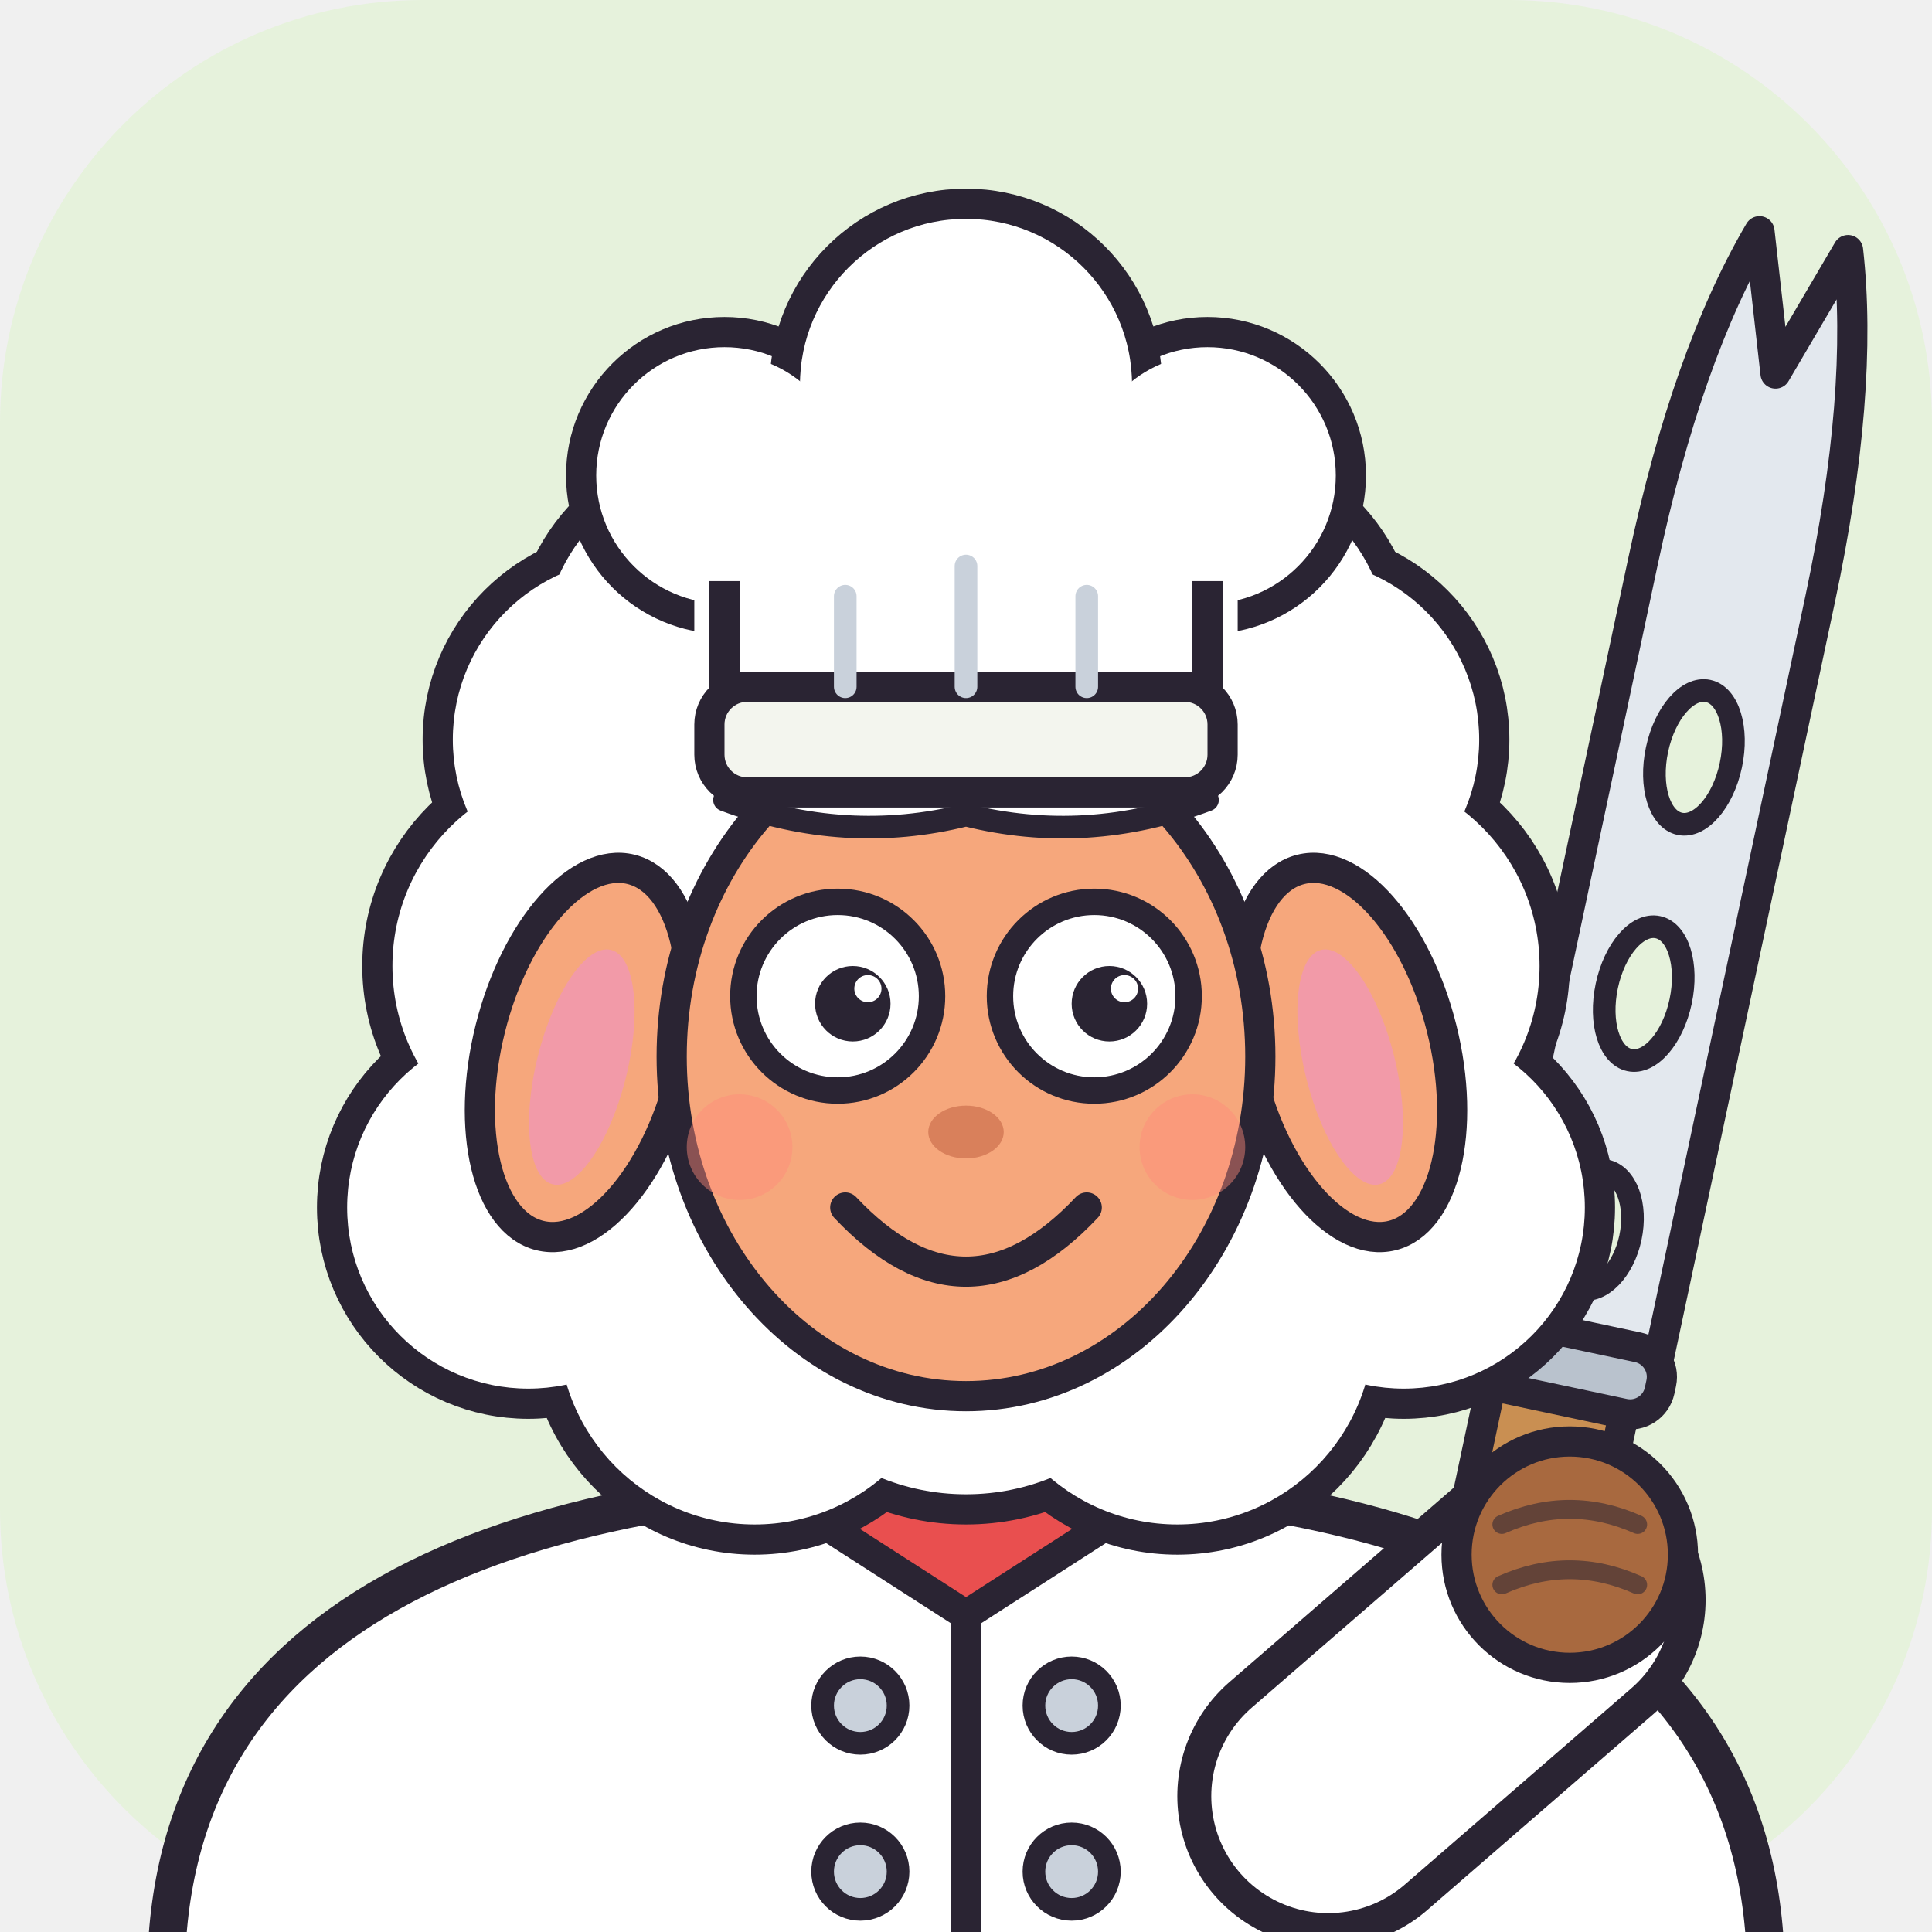
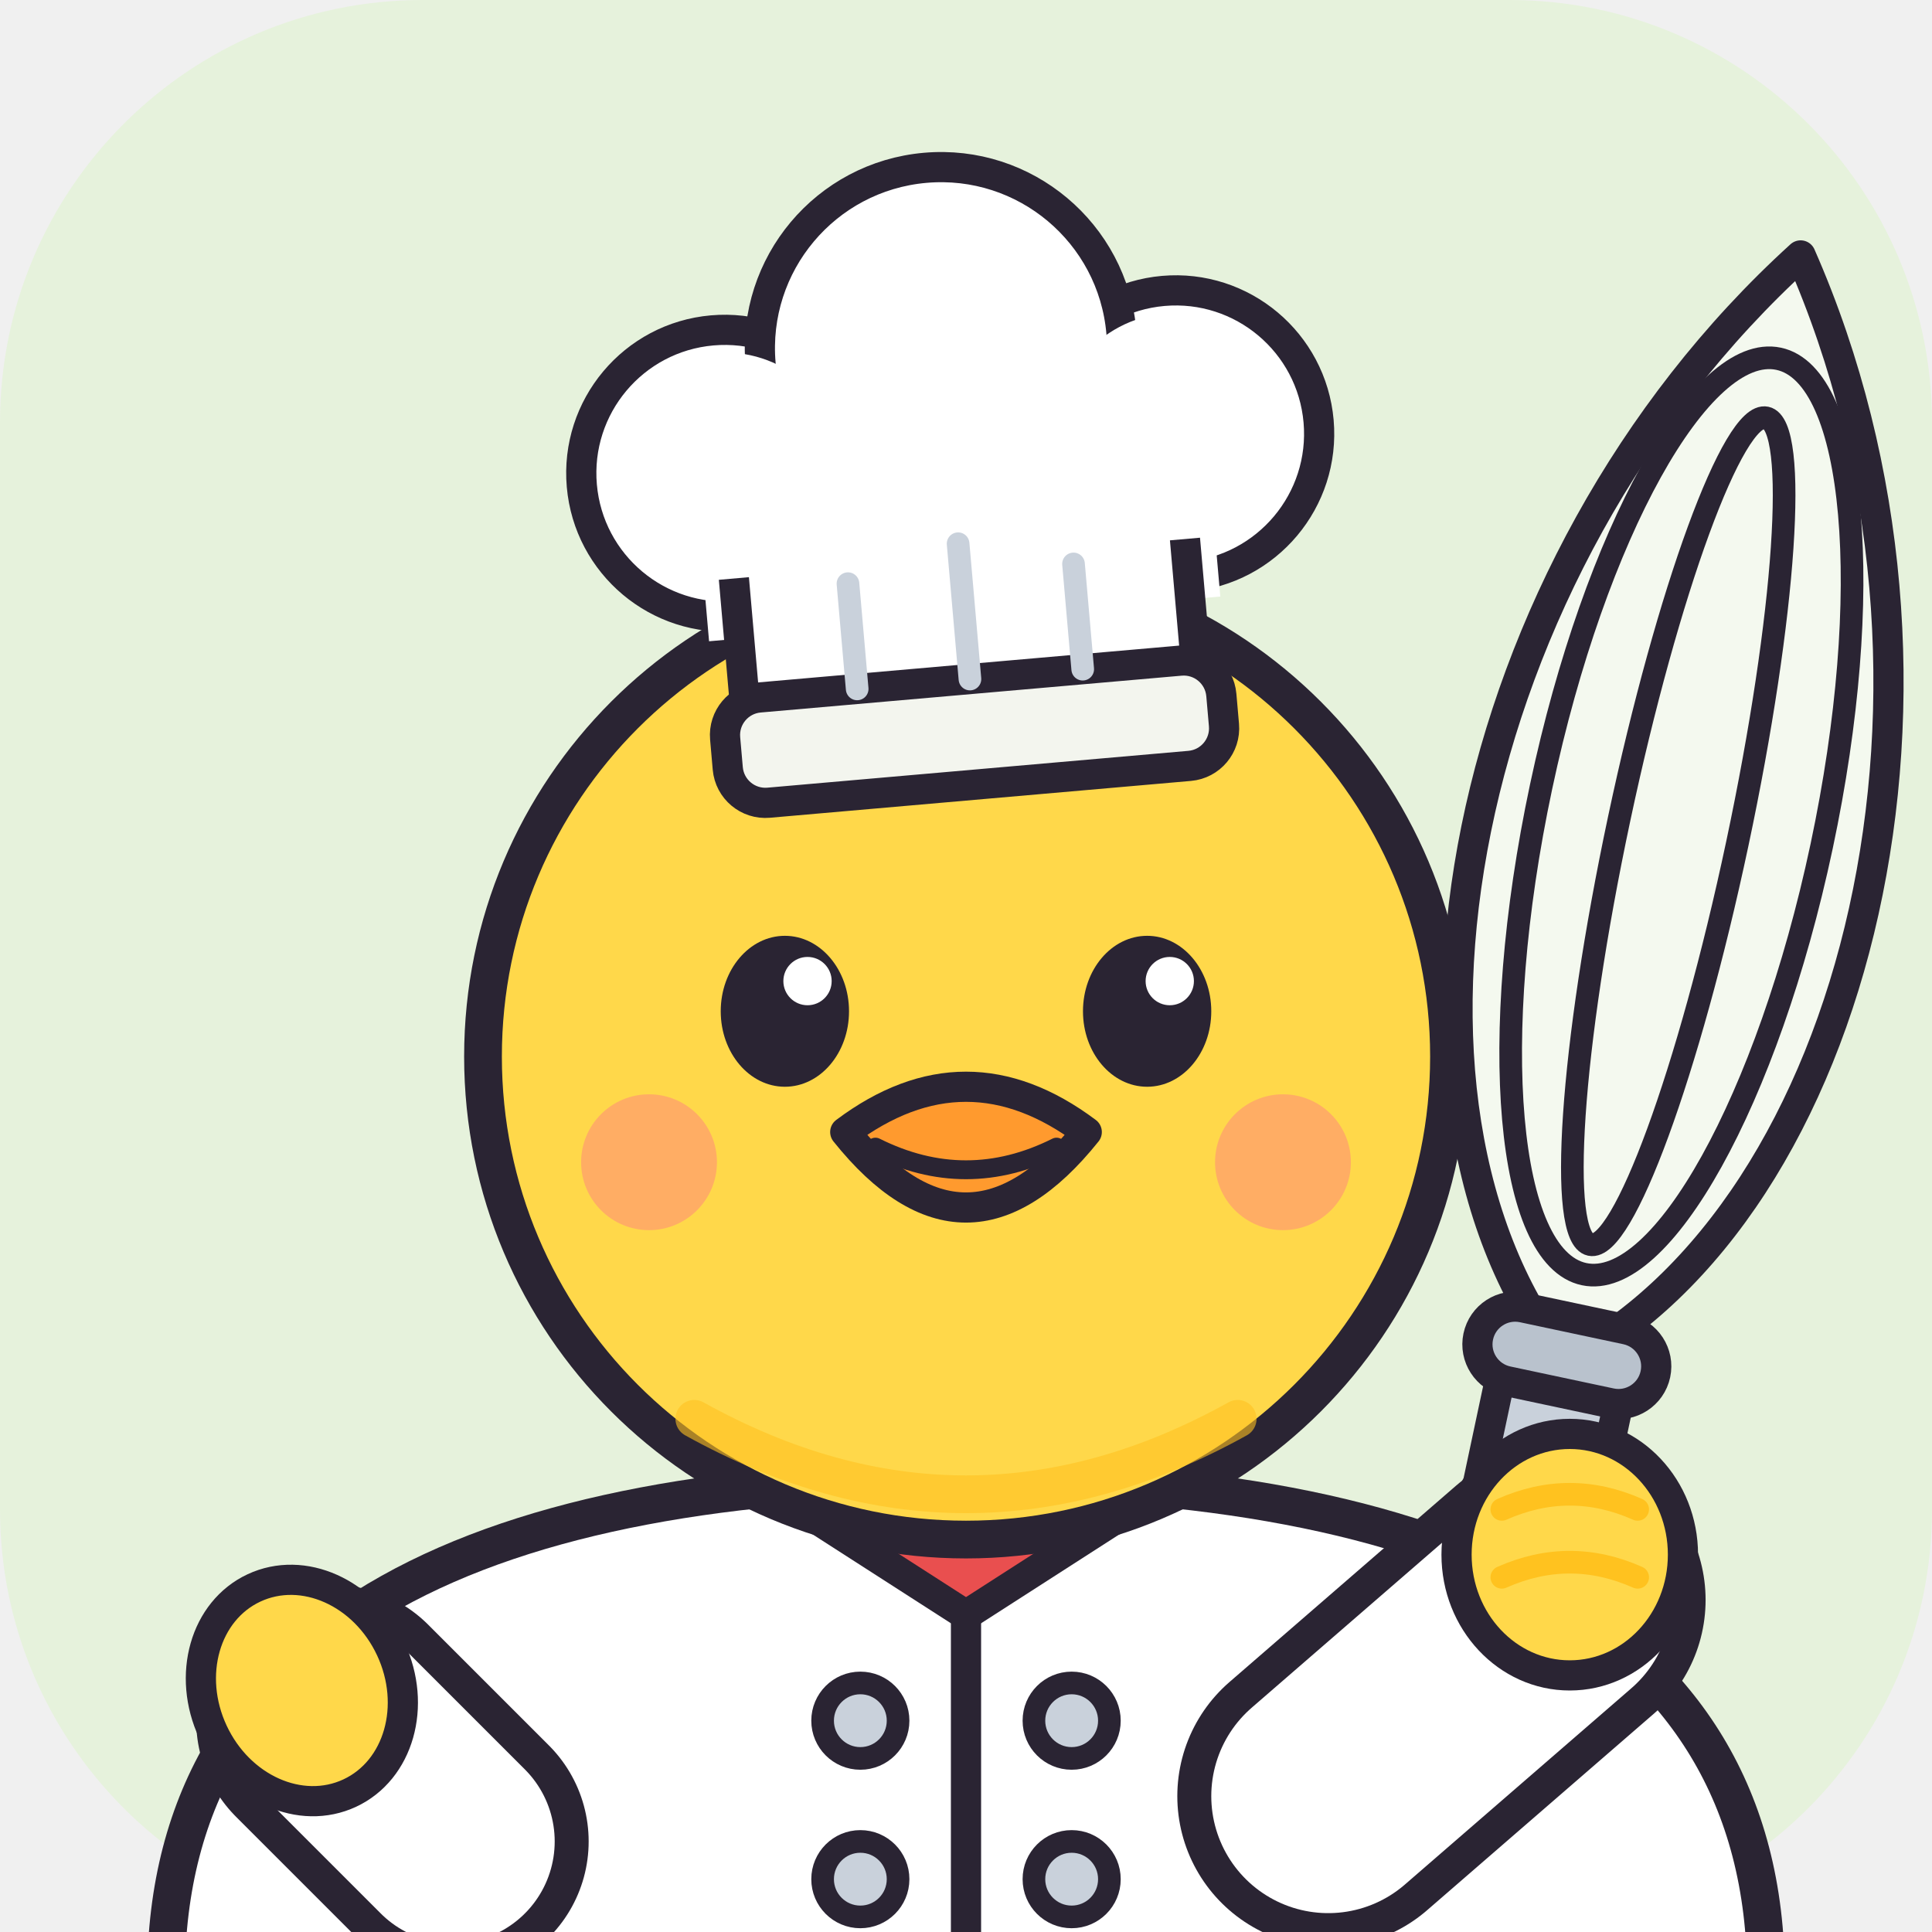
<svg xmlns="http://www.w3.org/2000/svg" viewBox="0 0 256 256">
  <rect width="256" height="256" rx="56" fill="#E6F2DC" />
  <g transform="rotate(12 202 206)">
-     <rect x="193" y="178" width="18" height="50" rx="8" fill="#C98F52" stroke="#2A2433" stroke-width="4" />
-     <path d="M190 182 V74 Q190 46 196 28 L202 46 L208 28 Q214 46 214 74 V182 Z" fill="#E3E8EE" stroke="#2A2433" stroke-width="4" stroke-linejoin="round" />
-     <ellipse cx="202" cy="98" rx="5" ry="9" fill="#E6F2DC" stroke="#2A2433" stroke-width="3" />
-     <ellipse cx="202" cy="130" rx="5" ry="9" fill="#E6F2DC" stroke="#2A2433" stroke-width="3" />
-     <ellipse cx="202" cy="162" rx="5" ry="8" fill="#E6F2DC" stroke="#2A2433" stroke-width="3" />
-     <rect x="189" y="176" width="26" height="9" rx="4" fill="#B9C2CD" stroke="#2A2433" stroke-width="4" />
+     <rect x="194" y="176" width="16" height="54" rx="8" fill="#C9D1DB" stroke="#2A2433" stroke-width="4" />
+     <path d="M202 180 C168 152 166 80 202 30 C238 80 236 152 202 180 Z" fill="#fff" fill-opacity=".55" stroke="#2A2433" stroke-width="4" stroke-linejoin="round" />
+     <ellipse cx="202" cy="106" rx="19" ry="62" fill="none" stroke="#2A2433" stroke-width="3" />
+     <ellipse cx="202" cy="108" rx="8" ry="56" fill="none" stroke="#2A2433" stroke-width="3" />
+     <rect x="190" y="174" width="24" height="10" rx="5" fill="#B9C2CD" stroke="#2A2433" stroke-width="4" />
  </g>
  <path d="M22 262 C22 214 66 196 128 196 C190 196 234 214 234 262 Z" fill="#FFFFFF" stroke="#2A2433" stroke-width="5" stroke-linejoin="round" />
-   <path d="M128 200 V262" stroke="#2A2433" stroke-width="4" />
-   <circle cx="114" cy="226" r="5" fill="#C9D1DB" stroke="#2A2433" stroke-width="3" />
-   <circle cx="142" cy="226" r="5" fill="#C9D1DB" stroke="#2A2433" stroke-width="3" />
-   <circle cx="114" cy="248" r="5" fill="#C9D1DB" stroke="#2A2433" stroke-width="3" />
-   <circle cx="142" cy="248" r="5" fill="#C9D1DB" stroke="#2A2433" stroke-width="3" />
+   <path d="M128 204 V262" stroke="#2A2433" stroke-width="4" />
+   <g fill="#C9D1DB" stroke="#2A2433" stroke-width="3">
+     <circle cx="114" cy="228" r="5" />
+     <circle cx="142" cy="228" r="5" />
+     <circle cx="114" cy="249" r="5" />
+     <circle cx="142" cy="249" r="5" />
+   </g>
  <path d="M100 196 L128 214 L156 196 Z" fill="#E94F4F" stroke="#2A2433" stroke-width="4" stroke-linejoin="round" />
+   <path d="M60 244 L44 228" stroke="#2A2433" stroke-width="36" stroke-linecap="round" />
+   <path d="M60 244 L44 228" stroke="#FFFFFF" stroke-width="27" stroke-linecap="round" />
+   <ellipse cx="40" cy="224" rx="13" ry="15" fill="#FFD84A" stroke="#2A2433" stroke-width="4" transform="rotate(-25 40 224)" />
  <path d="M176 238 L206 212" stroke="#2A2433" stroke-width="40" stroke-linecap="round" />
  <path d="M176 238 L206 212" stroke="#FFFFFF" stroke-width="31" stroke-linecap="round" />
-   <circle cx="208" cy="206" r="15" fill="#A8693F" stroke="#2A2433" stroke-width="4" />
-   <path d="M199 202 Q208 198 217 202 M199 210 Q208 206 217 210" stroke="#2A2433" stroke-width="2.5" fill="none" stroke-linecap="round" opacity=".55" />
-   <circle cx="78" cy="128" r="26" fill="#2A2433" stroke="#2A2433" stroke-width="8" />
-   <circle cx="70" cy="160" r="24" fill="#2A2433" stroke="#2A2433" stroke-width="8" />
-   <circle cx="84" cy="98" r="24" fill="#2A2433" stroke="#2A2433" stroke-width="8" />
-   <circle cx="178" cy="128" r="26" fill="#2A2433" stroke="#2A2433" stroke-width="8" />
-   <circle cx="186" cy="160" r="24" fill="#2A2433" stroke="#2A2433" stroke-width="8" />
-   <circle cx="172" cy="98" r="24" fill="#2A2433" stroke="#2A2433" stroke-width="8" />
-   <circle cx="128" cy="168" r="30" fill="#2A2433" stroke="#2A2433" stroke-width="8" />
-   <circle cx="100" cy="176" r="26" fill="#2A2433" stroke="#2A2433" stroke-width="8" />
-   <circle cx="156" cy="176" r="26" fill="#2A2433" stroke="#2A2433" stroke-width="8" />
-   <circle cx="96" cy="86" r="24" fill="#2A2433" stroke="#2A2433" stroke-width="8" />
-   <circle cx="160" cy="86" r="24" fill="#2A2433" stroke="#2A2433" stroke-width="8" />
-   <circle cx="128" cy="80" r="26" fill="#2A2433" stroke="#2A2433" stroke-width="8" />
-   <circle cx="78" cy="128" r="26" fill="#FFFFFF" />
-   <circle cx="70" cy="160" r="24" fill="#FFFFFF" />
-   <circle cx="84" cy="98" r="24" fill="#FFFFFF" />
-   <circle cx="178" cy="128" r="26" fill="#FFFFFF" />
-   <circle cx="186" cy="160" r="24" fill="#FFFFFF" />
-   <circle cx="172" cy="98" r="24" fill="#FFFFFF" />
-   <circle cx="128" cy="168" r="30" fill="#FFFFFF" />
-   <circle cx="100" cy="176" r="26" fill="#FFFFFF" />
-   <circle cx="156" cy="176" r="26" fill="#FFFFFF" />
-   <circle cx="96" cy="86" r="24" fill="#FFFFFF" />
-   <circle cx="160" cy="86" r="24" fill="#FFFFFF" />
-   <circle cx="128" cy="80" r="26" fill="#FFFFFF" />
-   <g transform="rotate(14 80 138)">
-     <ellipse cx="78" cy="140" rx="13" ry="25" fill="#F6A77C" stroke="#2A2433" stroke-width="4" />
-     <ellipse cx="78" cy="142" rx="6" ry="16" fill="#F29AA8" />
-   </g>
-   <g transform="rotate(-14 176 138)">
-     <ellipse cx="178" cy="140" rx="13" ry="25" fill="#F6A77C" stroke="#2A2433" stroke-width="4" />
-     <ellipse cx="178" cy="142" rx="6" ry="16" fill="#F29AA8" />
-   </g>
-   <ellipse cx="128" cy="140" rx="39" ry="45" fill="#F6A77C" stroke="#2A2433" stroke-width="4" />
-   <path d="M96 106 Q112 90 128 98 Q144 90 160 106 Q144 112 128 108 Q112 112 96 106 Z" fill="#FFFFFF" stroke="#2A2433" stroke-width="3" stroke-linejoin="round" />
-   <circle cx="111" cy="132" r="12.5" fill="#fff" stroke="#2A2433" stroke-width="3.5" />
-   <circle cx="145" cy="132" r="12.5" fill="#fff" stroke="#2A2433" stroke-width="3.5" />
-   <circle cx="113" cy="133" r="5" fill="#2A2433" />
-   <circle cx="147" cy="133" r="5" fill="#2A2433" />
-   <circle cx="115" cy="131" r="1.8" fill="#fff" />
-   <circle cx="149" cy="131" r="1.8" fill="#fff" />
-   <ellipse cx="128" cy="150" rx="5" ry="3.5" fill="#D9805B" />
-   <path d="M112 160 Q128 177 144 160" stroke="#2A2433" stroke-width="4" fill="none" stroke-linecap="round" />
-   <circle cx="98" cy="152" r="7" fill="#FF8A7A" opacity=".45" />
-   <circle cx="158" cy="152" r="7" fill="#FF8A7A" opacity=".45" />
-   <g transform="translate(0 13)">
+   <ellipse cx="208" cy="206" rx="15" ry="16" fill="#FFD84A" stroke="#2A2433" stroke-width="4" />
+   <path d="M199 200 Q208 196 217 200 M199 209 Q208 205 217 209" stroke="#FFC21F" stroke-width="3" fill="none" stroke-linecap="round" />
+   <circle cx="128" cy="140" r="64" fill="#FFD84A" stroke="#2A2433" stroke-width="5" />
+   <path d="M92 188 Q128 208 164 188" stroke="#FFC21F" stroke-width="5" fill="none" stroke-linecap="round" opacity=".6" />
+   <ellipse cx="104" cy="134" rx="8.5" ry="10" fill="#2A2433" />
+   <ellipse cx="152" cy="134" rx="8.5" ry="10" fill="#2A2433" />
+   <circle cx="107" cy="130" r="3.2" fill="#fff" />
+   <circle cx="155" cy="130" r="3.2" fill="#fff" />
+   <circle cx="86" cy="154" r="9" fill="#FF8A7A" opacity=".55" />
+   <circle cx="170" cy="154" r="9" fill="#FF8A7A" opacity=".55" />
+   <path d="M112 150 Q128 138 144 150 Q128 170 112 150 Z" fill="#FF9A2E" stroke="#2A2433" stroke-width="4" stroke-linejoin="round" />
+   <path d="M116 152 Q128 158 140 152" stroke="#2A2433" stroke-width="2.5" fill="none" stroke-linecap="round" />
+   <path d="M120 78 Q118 62 126 56 M130 78 Q134 60 144 58" stroke="#2A2433" stroke-width="4" fill="none" stroke-linecap="round" />
+   <g transform="translate(0 14) rotate(-5 128 70)">
    <g stroke="#2A2433" stroke-width="4" stroke-linejoin="round">
-       <circle cx="96" cy="50" r="19" fill="#FFFFFF" />
-       <circle cx="160" cy="50" r="19" fill="#FFFFFF" />
-       <circle cx="128" cy="38" r="24" fill="#FFFFFF" />
+       <circle cx="98" cy="46" r="19" fill="#FFFFFF" />
+       <circle cx="158" cy="46" r="19" fill="#FFFFFF" />
+       <circle cx="128" cy="32" r="24" fill="#FFFFFF" />
    </g>
    <g fill="#FFFFFF">
-       <circle cx="96" cy="50" r="16" />
-       <circle cx="160" cy="50" r="16" />
-       <circle cx="128" cy="38" r="21" />
-       <rect x="92" y="48" width="72" height="24" />
+       <circle cx="98" cy="46" r="16" />
+       <circle cx="158" cy="46" r="16" />
+       <circle cx="128" cy="32" r="21" />
+       <rect x="94" y="44" width="68" height="24" />
    </g>
-     <path d="M96 64 V86 Q96 90 100 90 H156 Q160 90 160 86 V64" fill="#FFFFFF" stroke="#2A2433" stroke-width="4" stroke-linejoin="round" />
-     <rect x="94" y="78" width="68" height="14" rx="5" fill="#F3F5EE" stroke="#2A2433" stroke-width="4" />
-     <path d="M112 66 V78 M128 62 V78 M144 66 V78" stroke="#C9D1DB" stroke-width="3" stroke-linecap="round" />
+     <path d="M98 60 V84 Q98 88 102 88 H154 Q158 88 158 84 V60" fill="#FFFFFF" stroke="#2A2433" stroke-width="4" stroke-linejoin="round" />
+     <rect x="95" y="76" width="66" height="14" rx="5" fill="#F3F5EE" stroke="#2A2433" stroke-width="4" />
+     <path d="M113 62 V76 M128 58 V76 M143 62 V76" stroke="#C9D1DB" stroke-width="3" stroke-linecap="round" />
  </g>
</svg>
